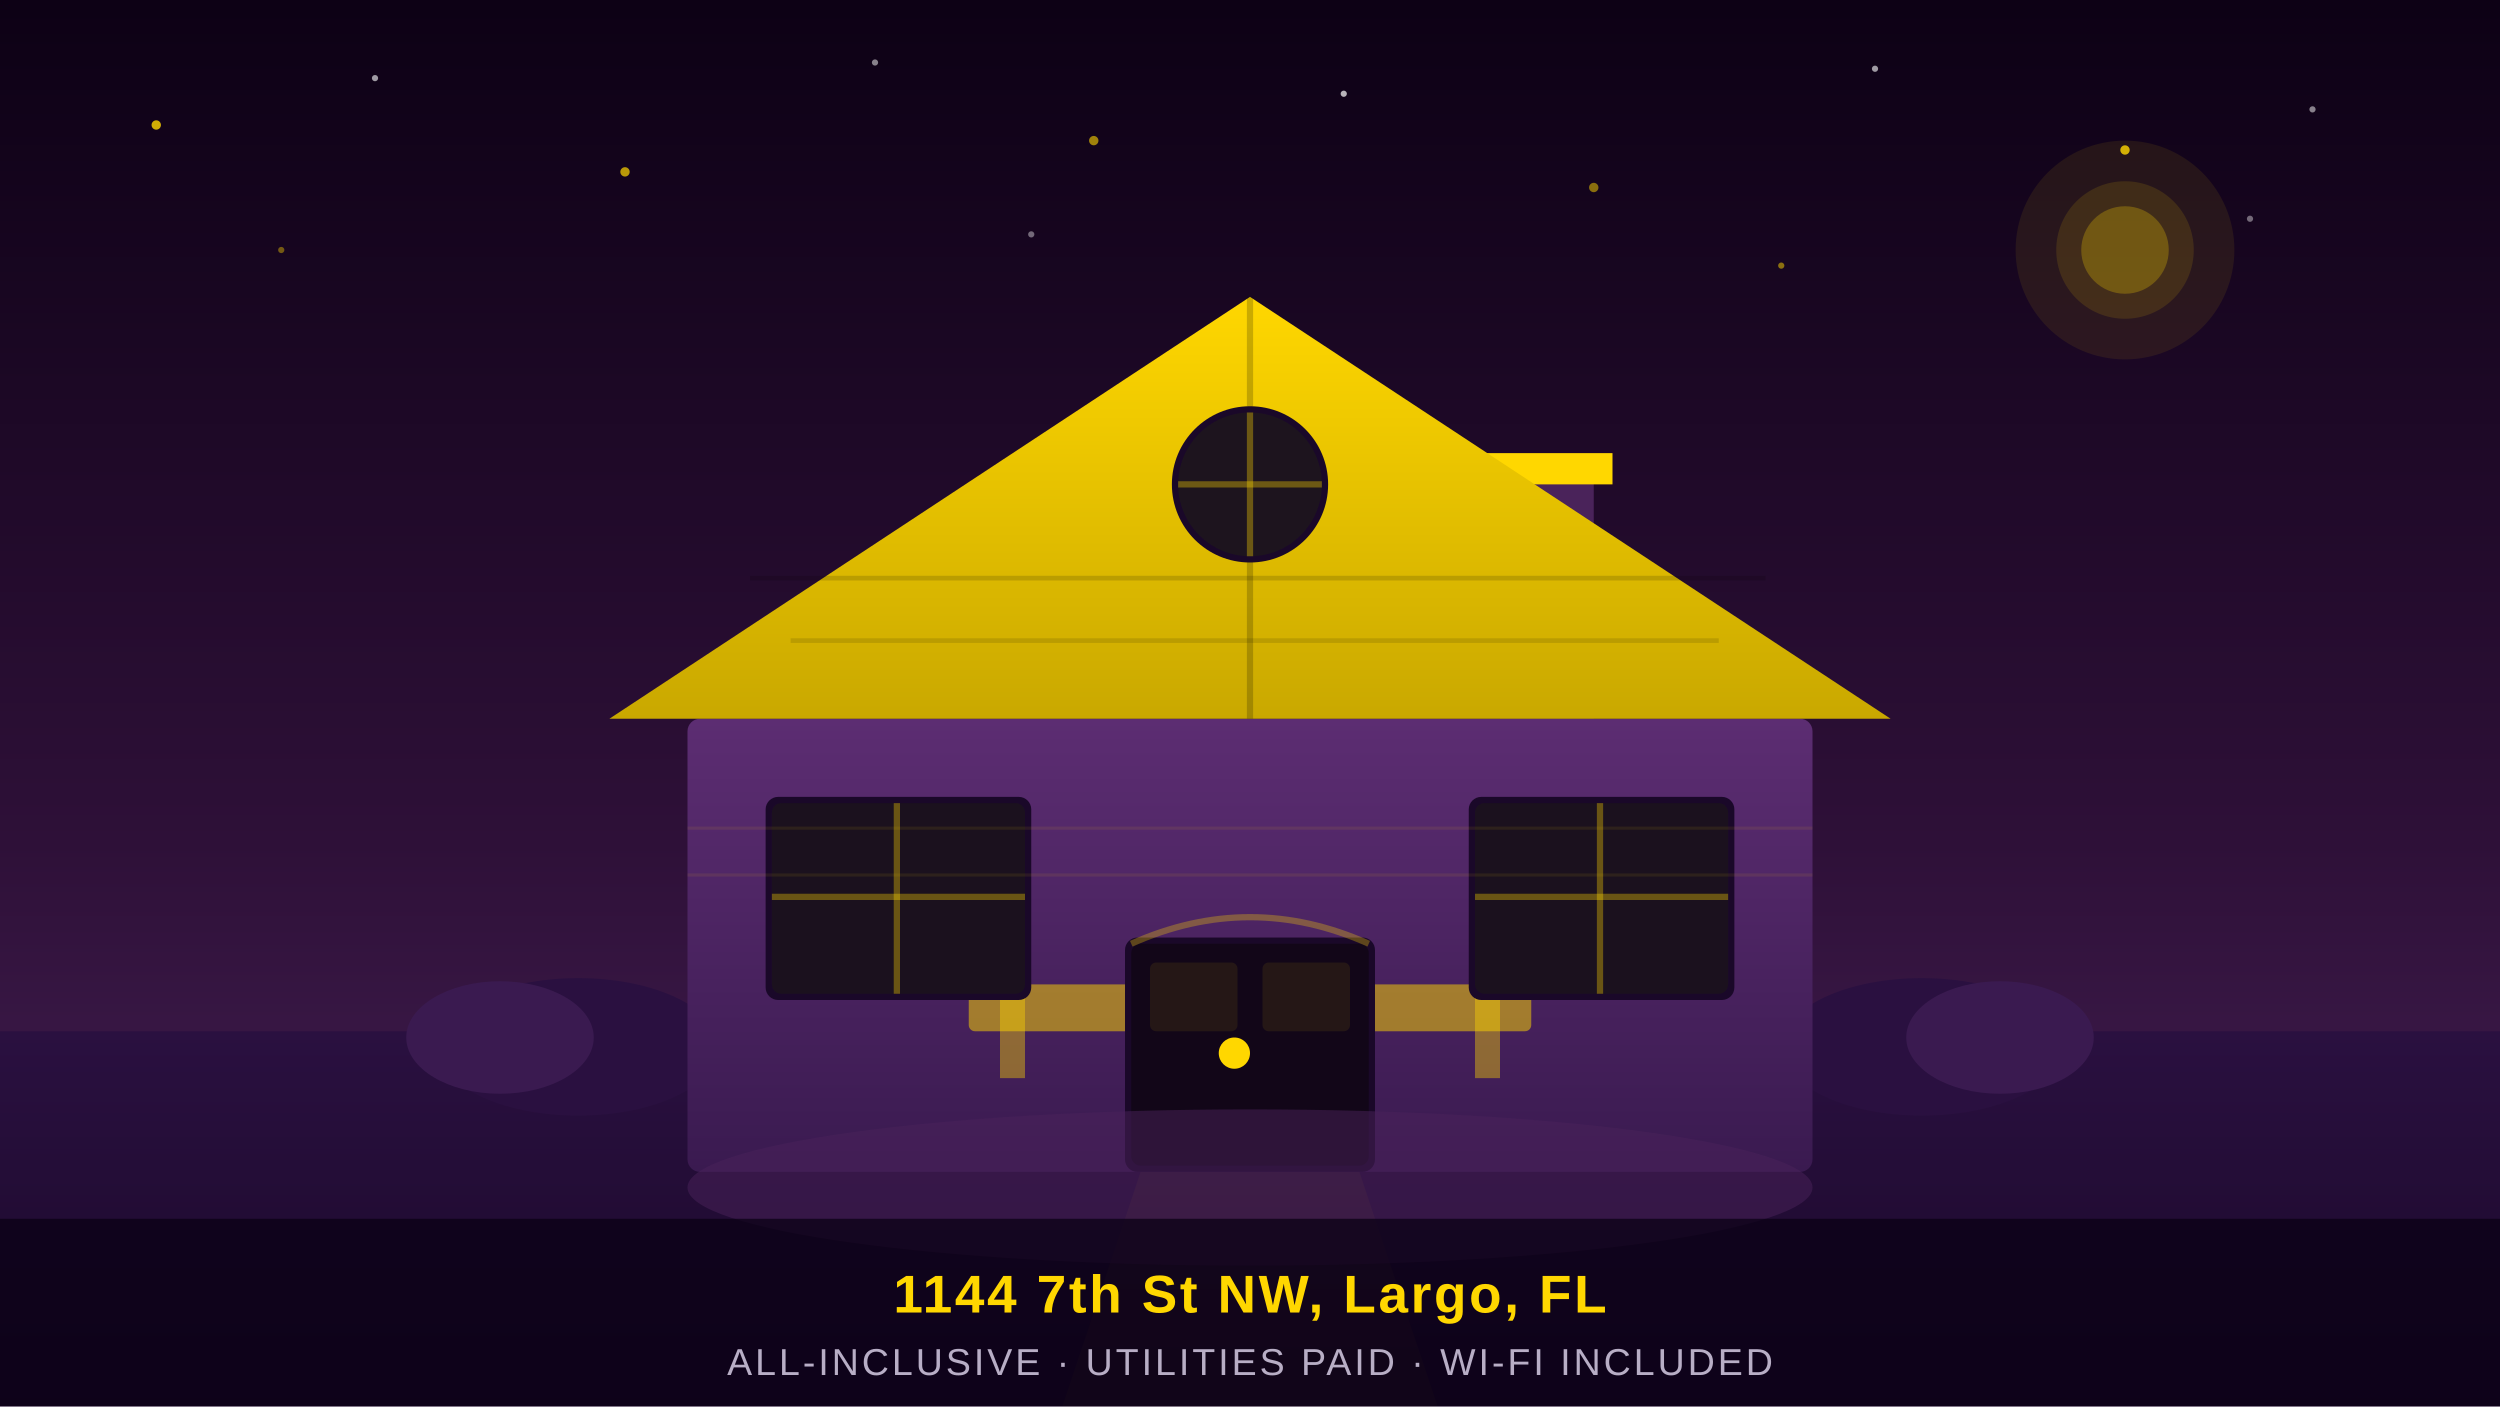
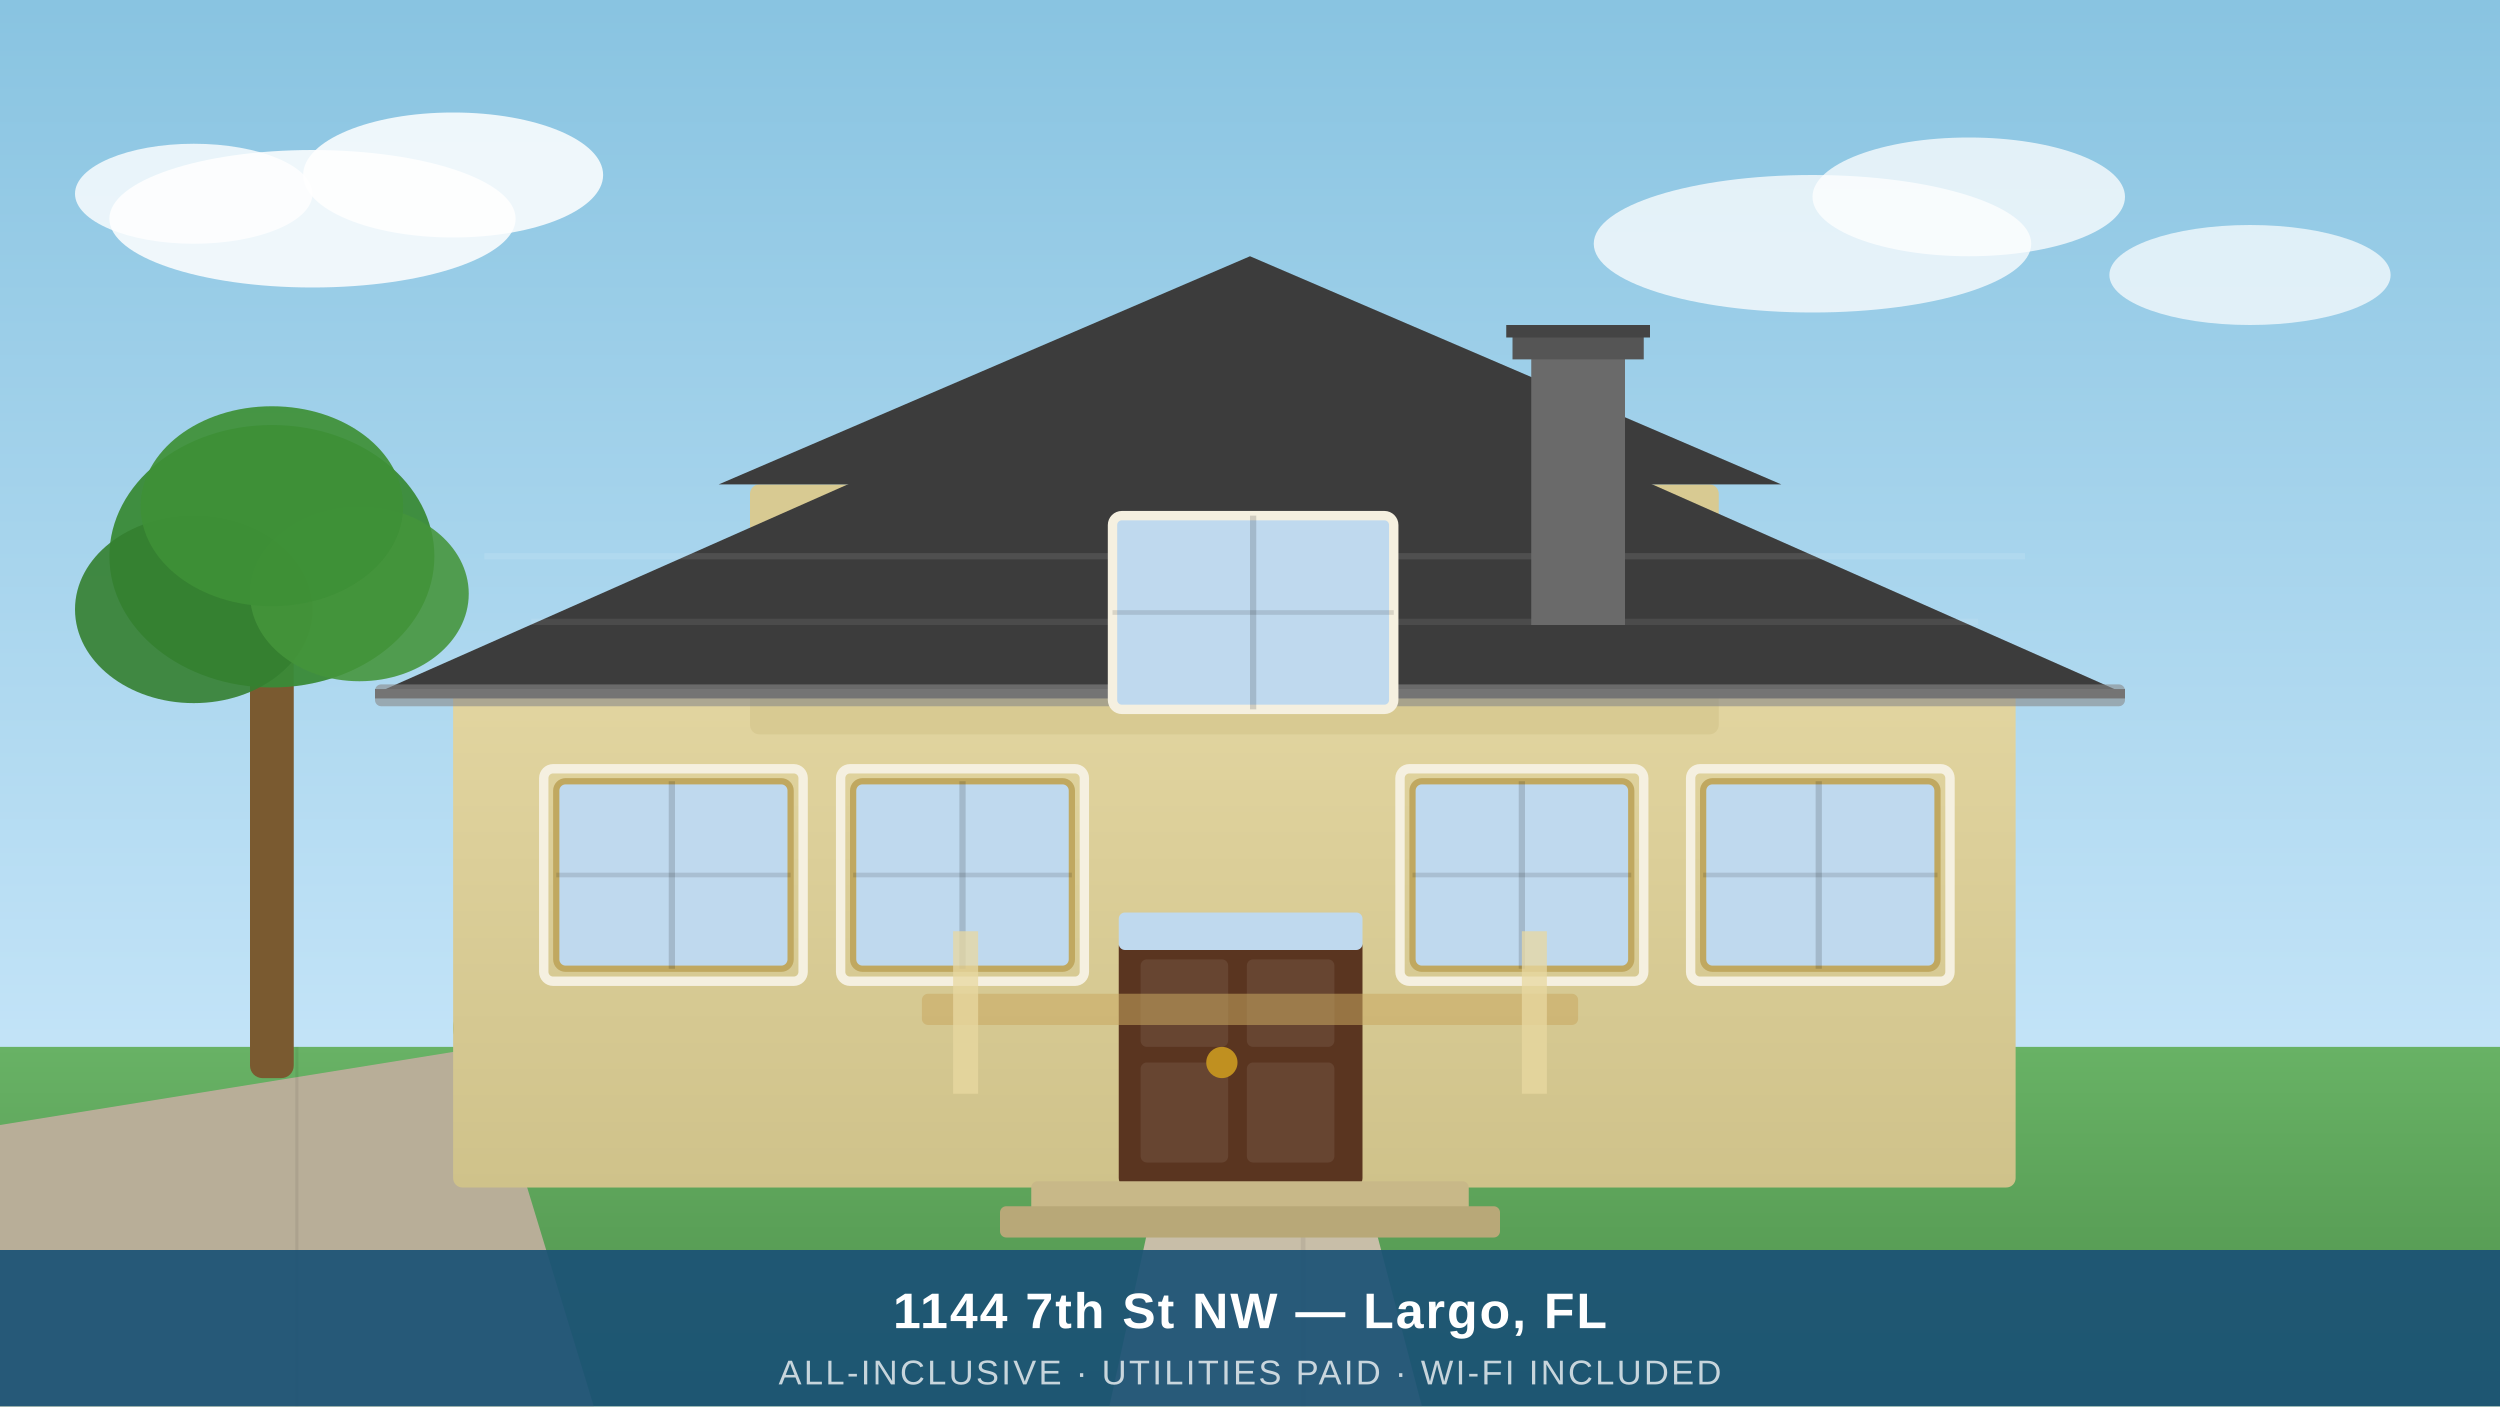
<svg xmlns="http://www.w3.org/2000/svg" viewBox="0 0 800 450">
  <defs>
    <linearGradient id="sky1" x1="0" y1="0" x2="0" y2="1">
-       <stop offset="0%" stop-color="#0d0115" />
-       <stop offset="60%" stop-color="#2e1038" />
-       <stop offset="100%" stop-color="#4a235a" />
+       <stop offset="0%" stop-color="#89C4E1" />
+       <stop offset="100%" stop-color="#D6EEFF" />
    </linearGradient>
-     <linearGradient id="house1" x1="0" y1="0" x2="0" y2="1">
-       <stop offset="0%" stop-color="#5c2d72" />
-       <stop offset="100%" stop-color="#3a1a50" />
+     <linearGradient id="grass1" x1="0" y1="0" x2="0" y2="1">
+       <stop offset="0%" stop-color="#68B265" />
+       <stop offset="100%" stop-color="#4D8F4A" />
    </linearGradient>
-     <linearGradient id="roof1" x1="0" y1="0" x2="0" y2="1">
-       <stop offset="0%" stop-color="#ffd700" />
-       <stop offset="100%" stop-color="#c9a800" />
-     </linearGradient>
-     <linearGradient id="ground1" x1="0" y1="0" x2="0" y2="1">
-       <stop offset="0%" stop-color="#2a1040" />
-       <stop offset="100%" stop-color="#1a0829" />
+     <linearGradient id="stucco" x1="0" y1="0" x2="0" y2="1">
+       <stop offset="0%" stop-color="#E2D5A0" />
+       <stop offset="100%" stop-color="#CFC28A" />
    </linearGradient>
  </defs>
  <rect width="800" height="450" fill="url(#sky1)" />
-   <circle cx="50" cy="40" r="1.5" fill="#ffd700" opacity="0.8" />
-   <circle cx="120" cy="25" r="1" fill="white" opacity="0.6" />
-   <circle cx="200" cy="55" r="1.5" fill="#ffd700" opacity="0.7" />
-   <circle cx="280" cy="20" r="1" fill="white" opacity="0.5" />
-   <circle cx="350" cy="45" r="1.5" fill="#ffd700" opacity="0.6" />
-   <circle cx="430" cy="30" r="1" fill="white" opacity="0.7" />
-   <circle cx="510" cy="60" r="1.5" fill="#ffd700" opacity="0.5" />
-   <circle cx="600" cy="22" r="1" fill="white" opacity="0.6" />
-   <circle cx="680" cy="48" r="1.5" fill="#ffd700" opacity="0.8" />
-   <circle cx="740" cy="35" r="1" fill="white" opacity="0.5" />
-   <circle cx="90" cy="80" r="1" fill="#ffd700" opacity="0.4" />
-   <circle cx="330" cy="75" r="1" fill="white" opacity="0.4" />
-   <circle cx="570" cy="85" r="1" fill="#ffd700" opacity="0.5" />
-   <circle cx="720" cy="70" r="1" fill="white" opacity="0.4" />
-   <circle cx="680" cy="80" r="35" fill="rgba(255,215,0,0.08)" />
-   <circle cx="680" cy="80" r="22" fill="rgba(255,215,0,0.12)" />
-   <circle cx="680" cy="80" r="14" fill="#ffd700" opacity="0.25" />
-   <rect x="0" y="330" width="800" height="120" fill="url(#ground1)" />
-   <ellipse cx="185" cy="335" rx="45" ry="22" fill="#2a1040" />
-   <ellipse cx="615" cy="335" rx="45" ry="22" fill="#2a1040" />
-   <ellipse cx="160" cy="332" rx="30" ry="18" fill="#3a1a50" />
-   <ellipse cx="640" cy="332" rx="30" ry="18" fill="#3a1a50" />
-   <path d="M340 450 L380 330 L420 330 L460 450 Z" fill="rgba(255,215,0,0.06)" />
-   <rect x="220" y="230" width="360" height="145" fill="url(#house1)" rx="4" />
-   <rect x="480" y="150" width="30" height="80" fill="#4a235a" />
-   <rect x="474" y="145" width="42" height="10" fill="#ffd700" />
-   <polygon points="195,230 400,95 605,230" fill="url(#roof1)" />
-   <line x1="400" y1="95" x2="400" y2="230" stroke="rgba(0,0,0,0.2)" stroke-width="2" />
-   <line x1="240" y1="185" x2="565" y2="185" stroke="rgba(0,0,0,0.15)" stroke-width="1.5" />
-   <line x1="253" y1="205" x2="550" y2="205" stroke="rgba(0,0,0,0.12)" stroke-width="1.5" />
-   <rect x="310" y="315" width="180" height="15" fill="#ffd700" opacity="0.5" rx="2" />
-   <rect x="320" y="295" width="8" height="50" fill="#ffd700" opacity="0.4" />
-   <rect x="472" y="295" width="8" height="50" fill="#ffd700" opacity="0.4" />
-   <rect x="360" y="300" width="80" height="75" fill="#1a0829" rx="4" />
-   <rect x="362" y="302" width="76" height="71" fill="#120618" rx="3" />
-   <circle cx="395" cy="337" r="5" fill="#ffd700" />
-   <rect x="368" y="308" width="28" height="22" fill="rgba(255,215,0,0.08)" rx="2" />
-   <rect x="404" y="308" width="28" height="22" fill="rgba(255,215,0,0.08)" rx="2" />
-   <path d="M362 302 Q400 285 438 302" fill="none" stroke="rgba(255,215,0,0.3)" stroke-width="2" />
-   <rect x="245" y="255" width="85" height="65" fill="#1a0829" rx="4" />
-   <rect x="247" y="257" width="81" height="61" fill="#0d0520" rx="3" />
-   <line x1="287" y1="257" x2="287" y2="318" stroke="rgba(255,215,0,0.35)" stroke-width="2" />
-   <line x1="247" y1="287" x2="328" y2="287" stroke="rgba(255,215,0,0.35)" stroke-width="2" />
-   <rect x="247" y="257" width="81" height="61" fill="rgba(255,215,0,0.06)" rx="3" />
-   <rect x="470" y="255" width="85" height="65" fill="#1a0829" rx="4" />
-   <rect x="472" y="257" width="81" height="61" fill="#0d0520" rx="3" />
-   <line x1="512" y1="257" x2="512" y2="318" stroke="rgba(255,215,0,0.35)" stroke-width="2" />
-   <line x1="472" y1="287" x2="553" y2="287" stroke="rgba(255,215,0,0.35)" stroke-width="2" />
-   <rect x="472" y="257" width="81" height="61" fill="rgba(255,215,0,0.06)" rx="3" />
-   <circle cx="400" cy="155" r="25" fill="#1a0829" />
-   <circle cx="400" cy="155" r="23" fill="#0d0520" />
-   <line x1="400" y1="132" x2="400" y2="178" stroke="rgba(255,215,0,0.35)" stroke-width="2" />
-   <line x1="377" y1="155" x2="423" y2="155" stroke="rgba(255,215,0,0.35)" stroke-width="2" />
-   <circle cx="400" cy="155" r="23" fill="rgba(255,215,0,0.07)" />
-   <line x1="220" y1="265" x2="580" y2="265" stroke="rgba(255,215,0,0.08)" stroke-width="1" />
-   <line x1="220" y1="280" x2="580" y2="280" stroke="rgba(255,215,0,0.08)" stroke-width="1" />
-   <ellipse cx="400" cy="380" rx="180" ry="25" fill="rgba(74,35,90,0.5)" />
-   <rect x="0" y="390" width="800" height="60" fill="rgba(10,0,20,0.75)" />
-   <text x="400" y="420" font-family="'Arial Black', Arial, sans-serif" font-size="17" font-weight="900" fill="#ffd700" text-anchor="middle" letter-spacing="0.05em">1144 7th St NW, Largo, FL</text>
-   <text x="400" y="440" font-family="Arial, sans-serif" font-size="12" fill="rgba(240,230,255,0.75)" text-anchor="middle" letter-spacing="0.08em">ALL-INCLUSIVE · UTILITIES PAID · WI-FI INCLUDED</text>
+   <ellipse cx="100" cy="70" rx="65" ry="22" fill="white" opacity="0.85" />
+   <ellipse cx="145" cy="56" rx="48" ry="20" fill="white" opacity="0.85" />
+   <ellipse cx="62" cy="62" rx="38" ry="16" fill="white" opacity="0.80" />
+   <ellipse cx="580" cy="78" rx="70" ry="22" fill="white" opacity="0.75" />
+   <ellipse cx="630" cy="63" rx="50" ry="19" fill="white" opacity="0.75" />
+   <ellipse cx="720" cy="88" rx="45" ry="16" fill="white" opacity="0.70" />
+   <rect x="0" y="335" width="800" height="115" fill="url(#grass1)" />
+   <polygon points="355,450 380,335 425,335 455,450" fill="#C8BEA8" />
+   <line x1="417" y1="335" x2="417" y2="450" stroke="rgba(0,0,0,0.07)" stroke-width="1.5" />
+   <polygon points="0,450 0,360 155,335 190,450" fill="#B8AE98" />
+   <line x1="95" y1="335" x2="95" y2="450" stroke="rgba(0,0,0,0.07)" stroke-width="1" />
+   <rect x="80" y="190" width="14" height="155" fill="#7A5A30" rx="4" />
+   <ellipse cx="87" cy="178" rx="52" ry="42" fill="#3A8A38" opacity="0.95" />
+   <ellipse cx="62" cy="195" rx="38" ry="30" fill="#348030" opacity="0.90" />
+   <ellipse cx="115" cy="190" rx="35" ry="28" fill="#44943A" opacity="0.88" />
+   <ellipse cx="87" cy="162" rx="42" ry="32" fill="#3E9036" opacity="0.92" />
+   <ellipse cx="200" cy="333" rx="45" ry="20" fill="#3A8A38" />
+   <ellipse cx="175" cy="329" rx="30" ry="16" fill="#44943A" />
+   <ellipse cx="580" cy="333" rx="40" ry="19" fill="#3A8A38" />
+   <ellipse cx="555" cy="329" rx="28" ry="15" fill="#44943A" />
+   <ellipse cx="612" cy="330" rx="25" ry="15" fill="#3E9036" />
+   <rect x="145" y="220" width="500" height="160" fill="url(#stucco)" rx="3" />
+   <rect x="240" y="155" width="310" height="80" fill="#D8CA92" rx="3" />
+   <polygon points="120,222 400,98 680,222" fill="#3C3C3C" />
+   <line x1="155" y1="178" x2="648" y2="178" stroke="rgba(255,255,255,0.10)" stroke-width="2" />
+   <line x1="170" y1="199" x2="633" y2="199" stroke="rgba(255,255,255,0.08)" stroke-width="2" />
+   <polygon points="230,155 400,82 570,155" fill="#3C3C3C" />
+   <line x1="120" y1="222" x2="680" y2="222" stroke="#555" stroke-width="3" />
+   <rect x="120" y="219" width="560" height="7" fill="#888" rx="2" opacity="0.6" />
+   <rect x="490" y="110" width="30" height="90" fill="#6A6A6A" />
+   <rect x="484" y="105" width="42" height="10" fill="#555" />
+   <rect x="482" y="104" width="46" height="4" fill="#444" />
+   <rect x="358" y="300" width="78" height="80" fill="#5A3520" rx="3" />
+   <rect x="365" y="307" width="28" height="28" fill="rgba(255,255,255,0.08)" rx="2" />
+   <rect x="399" y="307" width="28" height="28" fill="rgba(255,255,255,0.08)" rx="2" />
+   <rect x="365" y="340" width="28" height="32" fill="rgba(255,255,255,0.08)" rx="2" />
+   <rect x="399" y="340" width="28" height="32" fill="rgba(255,255,255,0.08)" rx="2" />
+   <circle cx="391" cy="340" r="5" fill="#C09020" />
+   <rect x="358" y="292" width="78" height="12" fill="#BFD9EE" rx="2" />
+   <rect x="178" y="250" width="75" height="60" fill="#BFD9EE" rx="3" stroke="#C0A860" stroke-width="2" />
+   <line x1="215" y1="250" x2="215" y2="310" stroke="rgba(0,0,0,0.15)" stroke-width="2" />
+   <line x1="178" y1="280" x2="253" y2="280" stroke="rgba(0,0,0,0.12)" stroke-width="1.5" />
+   <rect x="174" y="246" width="83" height="68" fill="none" stroke="#F5F0E0" stroke-width="3" rx="3" />
+   <rect x="273" y="250" width="70" height="60" fill="#BFD9EE" rx="3" stroke="#C0A860" stroke-width="2" />
+   <line x1="308" y1="250" x2="308" y2="310" stroke="rgba(0,0,0,0.15)" stroke-width="2" />
+   <line x1="273" y1="280" x2="343" y2="280" stroke="rgba(0,0,0,0.12)" stroke-width="1.5" />
+   <rect x="269" y="246" width="78" height="68" fill="none" stroke="#F5F0E0" stroke-width="3" rx="3" />
+   <rect x="452" y="250" width="70" height="60" fill="#BFD9EE" rx="3" stroke="#C0A860" stroke-width="2" />
+   <line x1="487" y1="250" x2="487" y2="310" stroke="rgba(0,0,0,0.15)" stroke-width="2" />
+   <line x1="452" y1="280" x2="522" y2="280" stroke="rgba(0,0,0,0.12)" stroke-width="1.5" />
+   <rect x="448" y="246" width="78" height="68" fill="none" stroke="#F5F0E0" stroke-width="3" rx="3" />
+   <rect x="545" y="250" width="75" height="60" fill="#BFD9EE" rx="3" stroke="#C0A860" stroke-width="2" />
+   <line x1="582" y1="250" x2="582" y2="310" stroke="rgba(0,0,0,0.15)" stroke-width="2" />
+   <line x1="545" y1="280" x2="620" y2="280" stroke="rgba(0,0,0,0.12)" stroke-width="1.5" />
+   <rect x="541" y="246" width="83" height="68" fill="none" stroke="#F5F0E0" stroke-width="3" rx="3" />
+   <rect x="356" y="165" width="90" height="62" fill="#BFD9EE" rx="3" stroke="#F5F0E0" stroke-width="3" />
+   <line x1="401" y1="165" x2="401" y2="227" stroke="rgba(0,0,0,0.15)" stroke-width="2" />
+   <line x1="356" y1="196" x2="446" y2="196" stroke="rgba(0,0,0,0.12)" stroke-width="1.5" />
+   <rect x="295" y="318" width="210" height="10" fill="#C8A860" opacity="0.55" rx="2" />
+   <rect x="305" y="298" width="8" height="52" fill="#E8D8A0" opacity="0.75" />
+   <rect x="487" y="298" width="8" height="52" fill="#E8D8A0" opacity="0.75" />
+   <rect x="330" y="378" width="140" height="10" fill="#C8B888" rx="2" />
+   <rect x="320" y="386" width="160" height="10" fill="#B8A878" rx="2" />
+   <rect x="0" y="400" width="800" height="50" fill="rgba(26,82,118,0.92)" />
+   <text x="400" y="425" font-family="Arial, sans-serif" font-size="16" font-weight="700" fill="white" text-anchor="middle" letter-spacing="0.04em">1144 7th St NW — Largo, FL</text>
+   <text x="400" y="443" font-family="Arial, sans-serif" font-size="11" fill="rgba(255,255,255,0.75)" text-anchor="middle" letter-spacing="0.07em">ALL-INCLUSIVE · UTILITIES PAID · WI-FI INCLUDED</text>
</svg>
